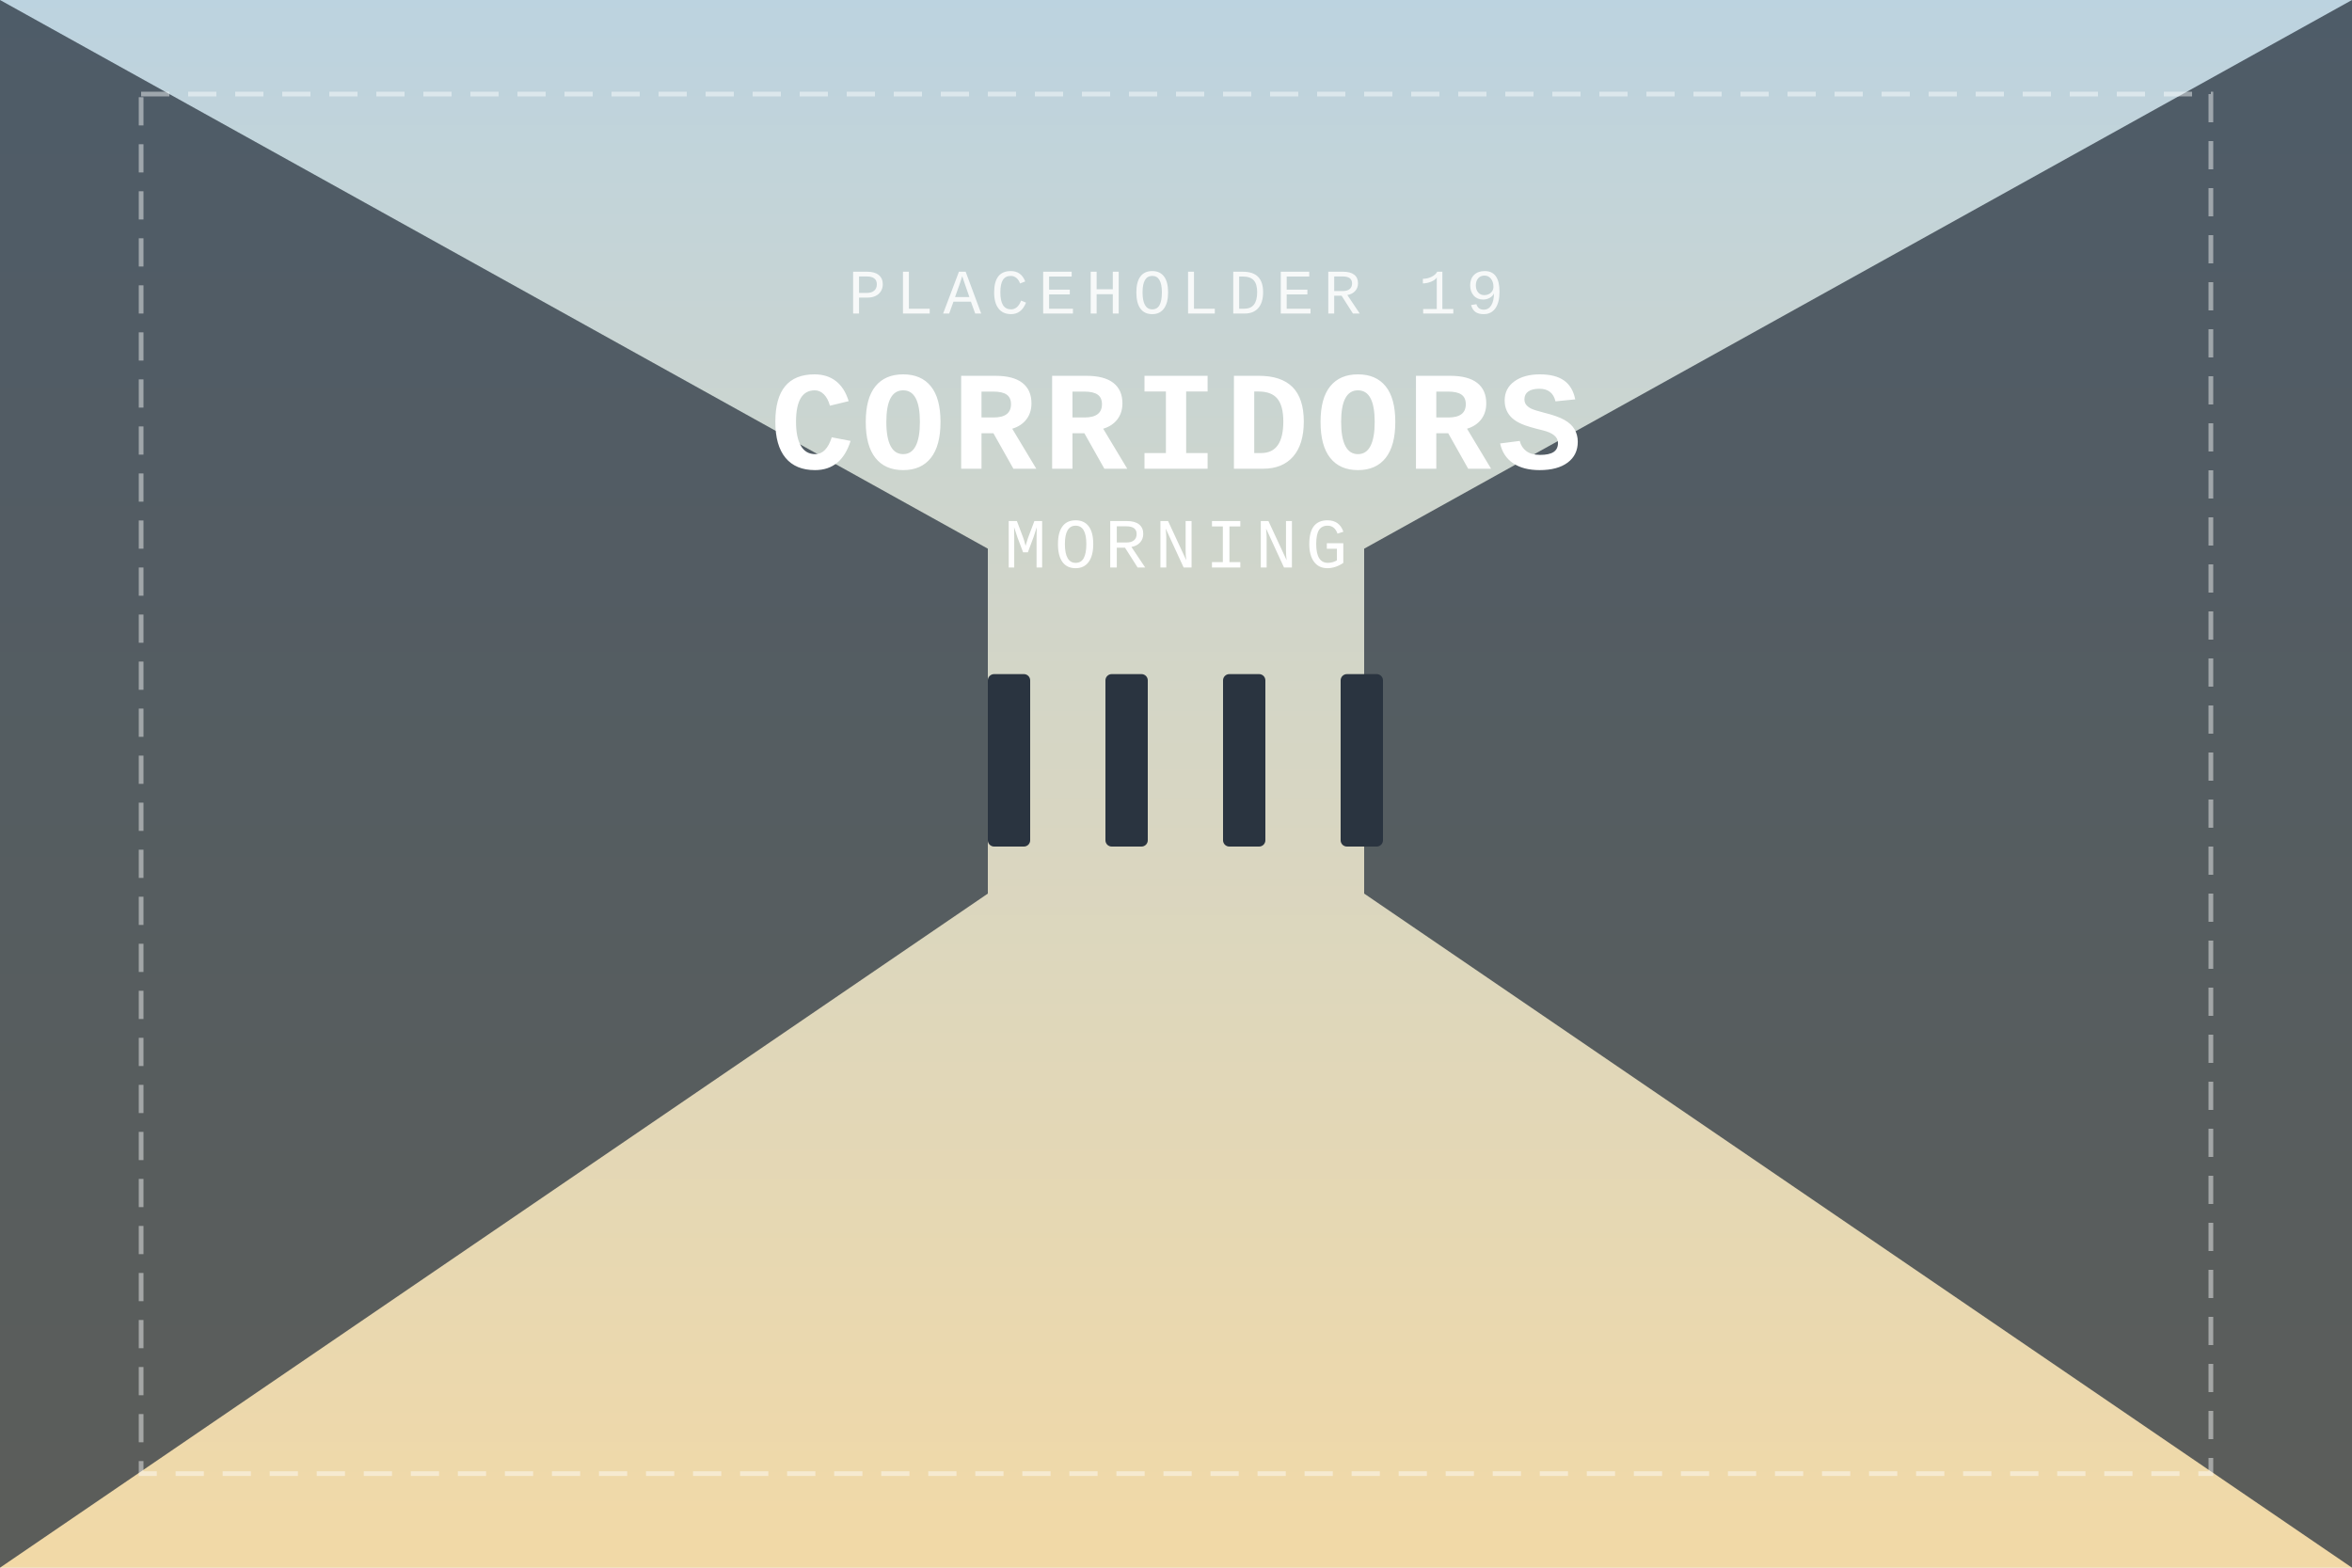
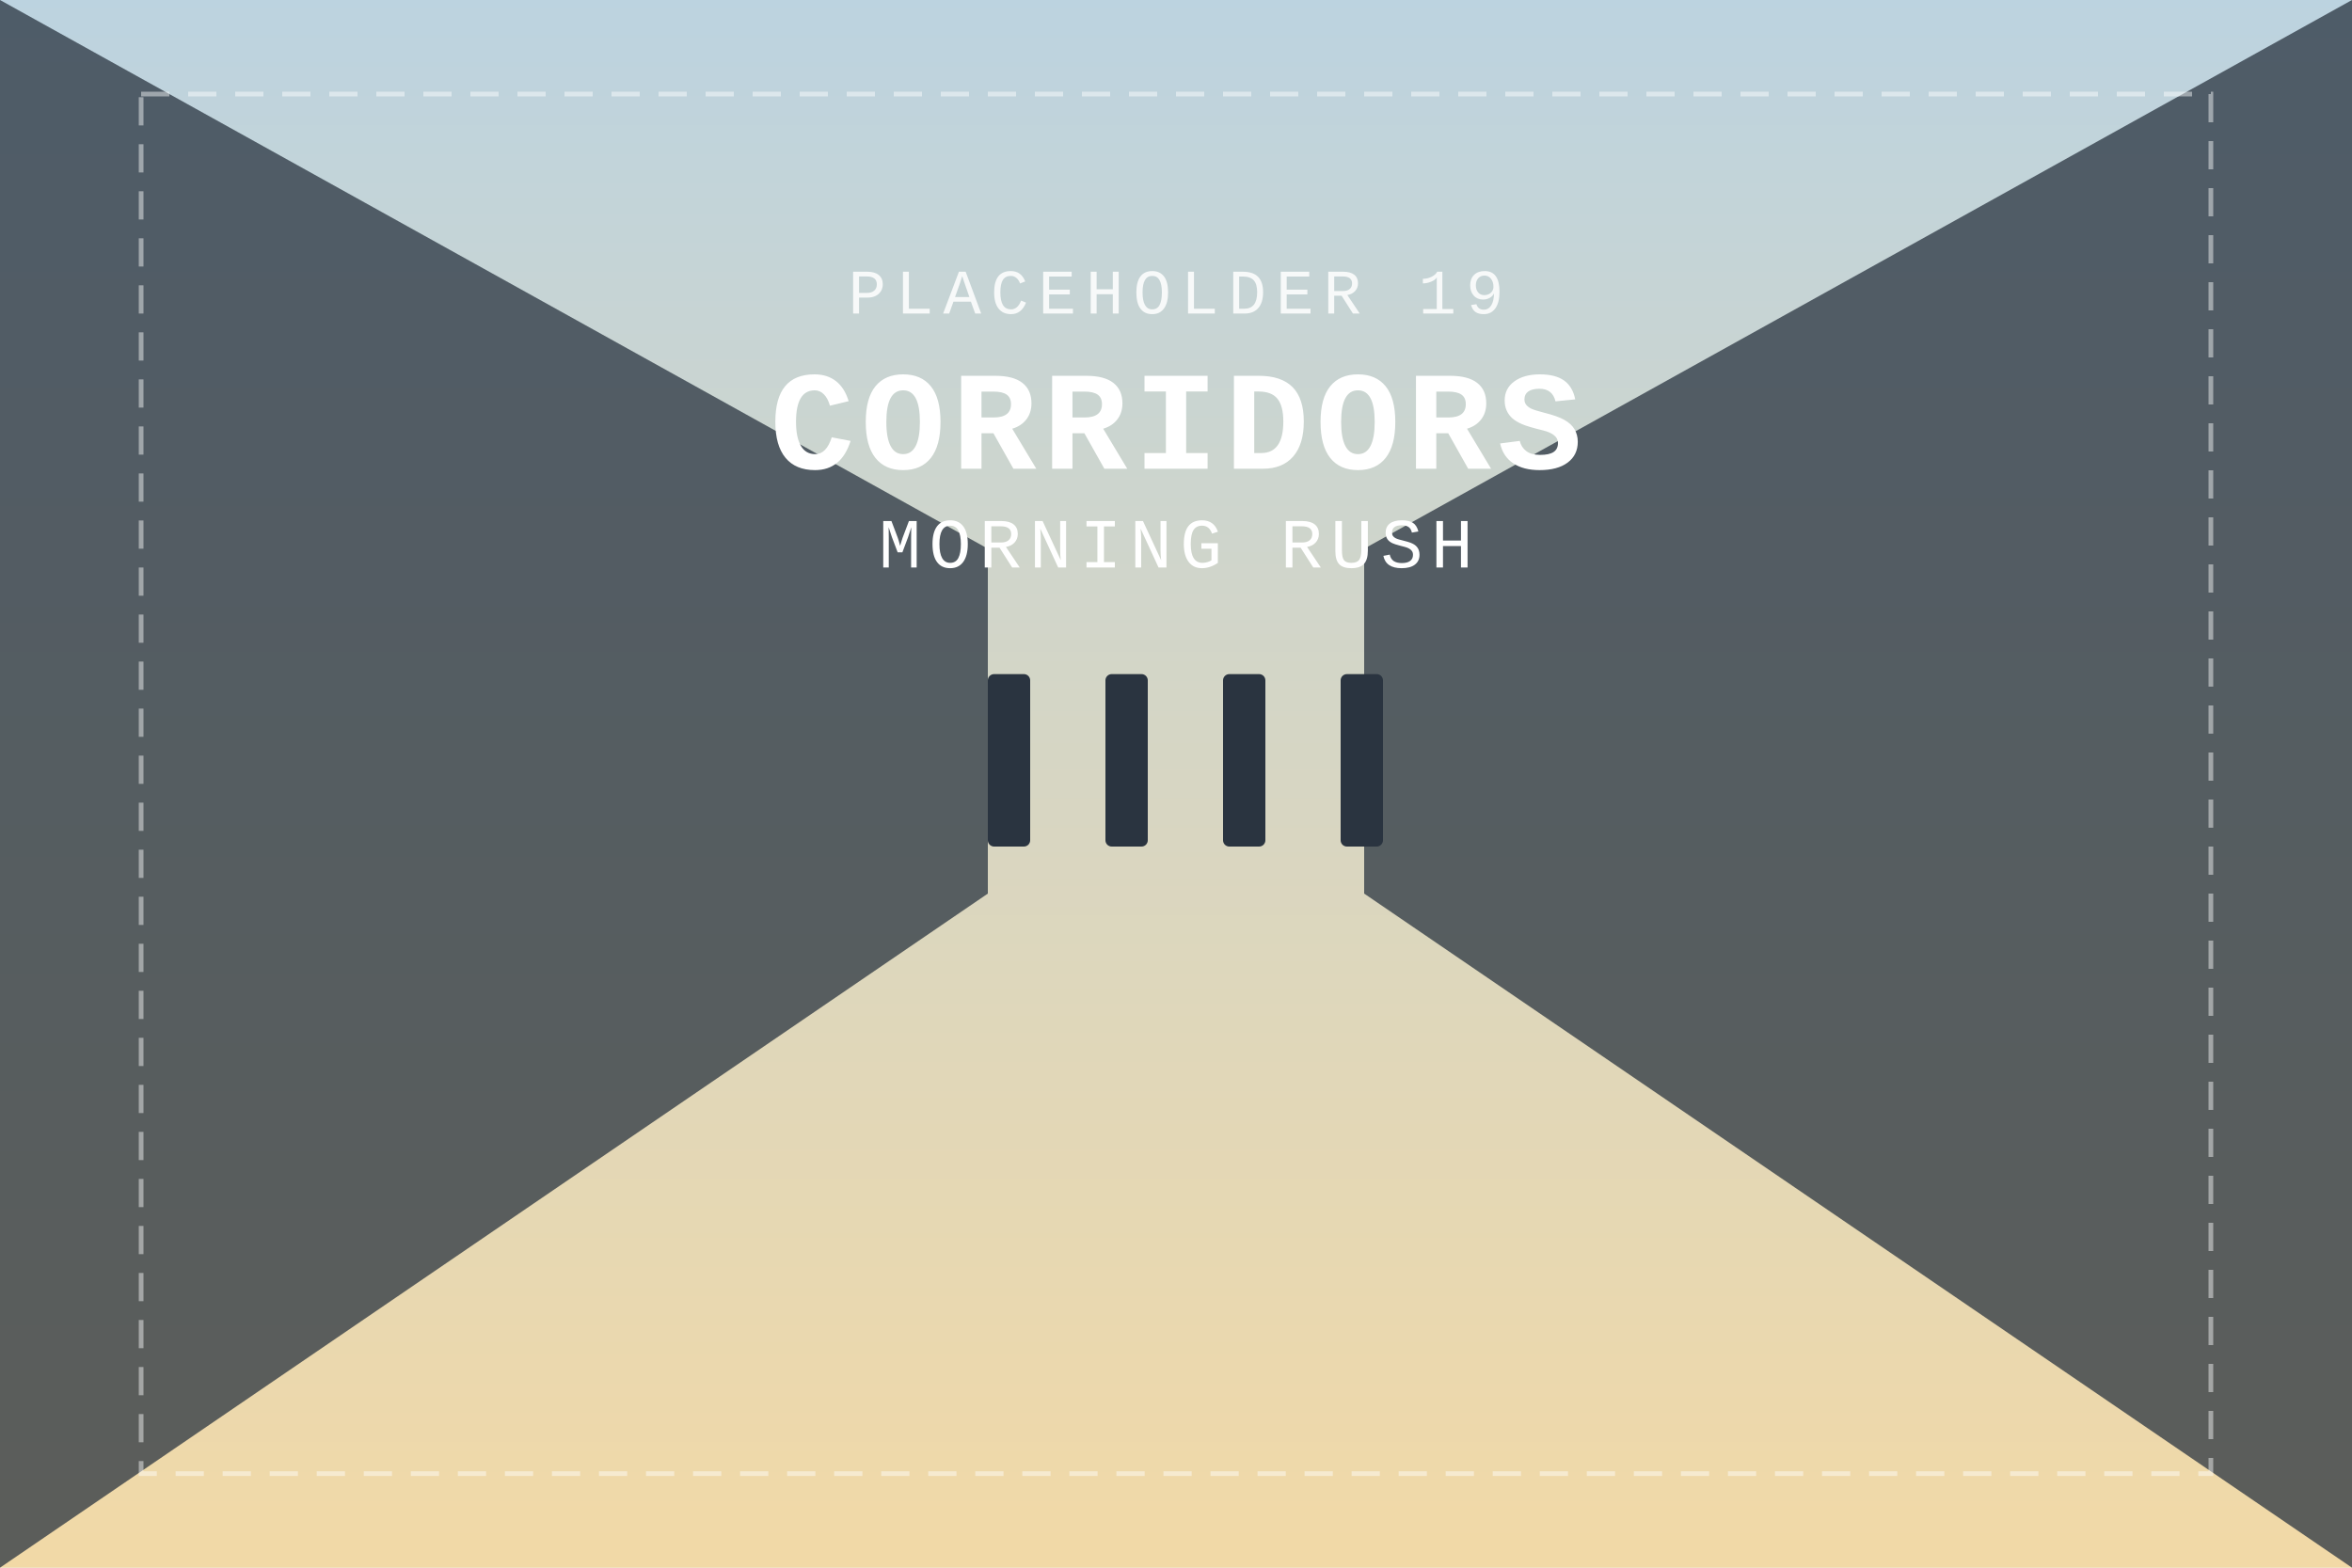
<svg xmlns="http://www.w3.org/2000/svg" width="1500" height="1000" viewBox="0 0 1500 1000">
  <defs>
    <linearGradient id="sky" x1="0" y1="0" x2="0" y2="1">
      <stop offset="0" stop-color="#bcd3e0" />
      <stop offset="1" stop-color="#f2d9a6" />
    </linearGradient>
  </defs>
  <rect width="1500" height="1000" fill="url(#sky)" />
  <polygon points="0,0 630.0,350.0 630.0,570.0 0,1000" fill="#2a3440" opacity=".75" />
  <polygon points="1500,0 870.0,350.0 870.0,570.0 1500,1000" fill="#2a3440" opacity=".75" />
  <rect x="630.0" y="430.0" width="27" height="110.0" rx="4" fill="#2a3440" />
  <rect x="705.0" y="430.0" width="27" height="110.0" rx="4" fill="#2a3440" />
  <rect x="780.0" y="430.0" width="27" height="110.0" rx="4" fill="#2a3440" />
  <rect x="855.0" y="430.0" width="27" height="110.0" rx="4" fill="#2a3440" />
  <rect x="90.0" y="60.0" width="1320.0" height="880.0" fill="none" stroke="#fff" stroke-opacity=".45" stroke-width="3" stroke-dasharray="18 12" />
  <g font-family="Courier New, monospace" fill="#fff" text-anchor="middle">
    <text x="750.0" y="200.0" font-size="40.5" letter-spacing="6" opacity=".85">PLACEHOLDER 19</text>
    <text x="750.0" y="299.0" font-size="90.0" font-weight="700" letter-spacing="4">CORRIDORS</text>
-     <text x="750.0" y="362.0" font-size="45.0" letter-spacing="5">MORNING</text>
+     <text x="750.0" y="362.0" font-size="45.0" letter-spacing="5">MORNING RUSH</text>
  </g>
</svg>
